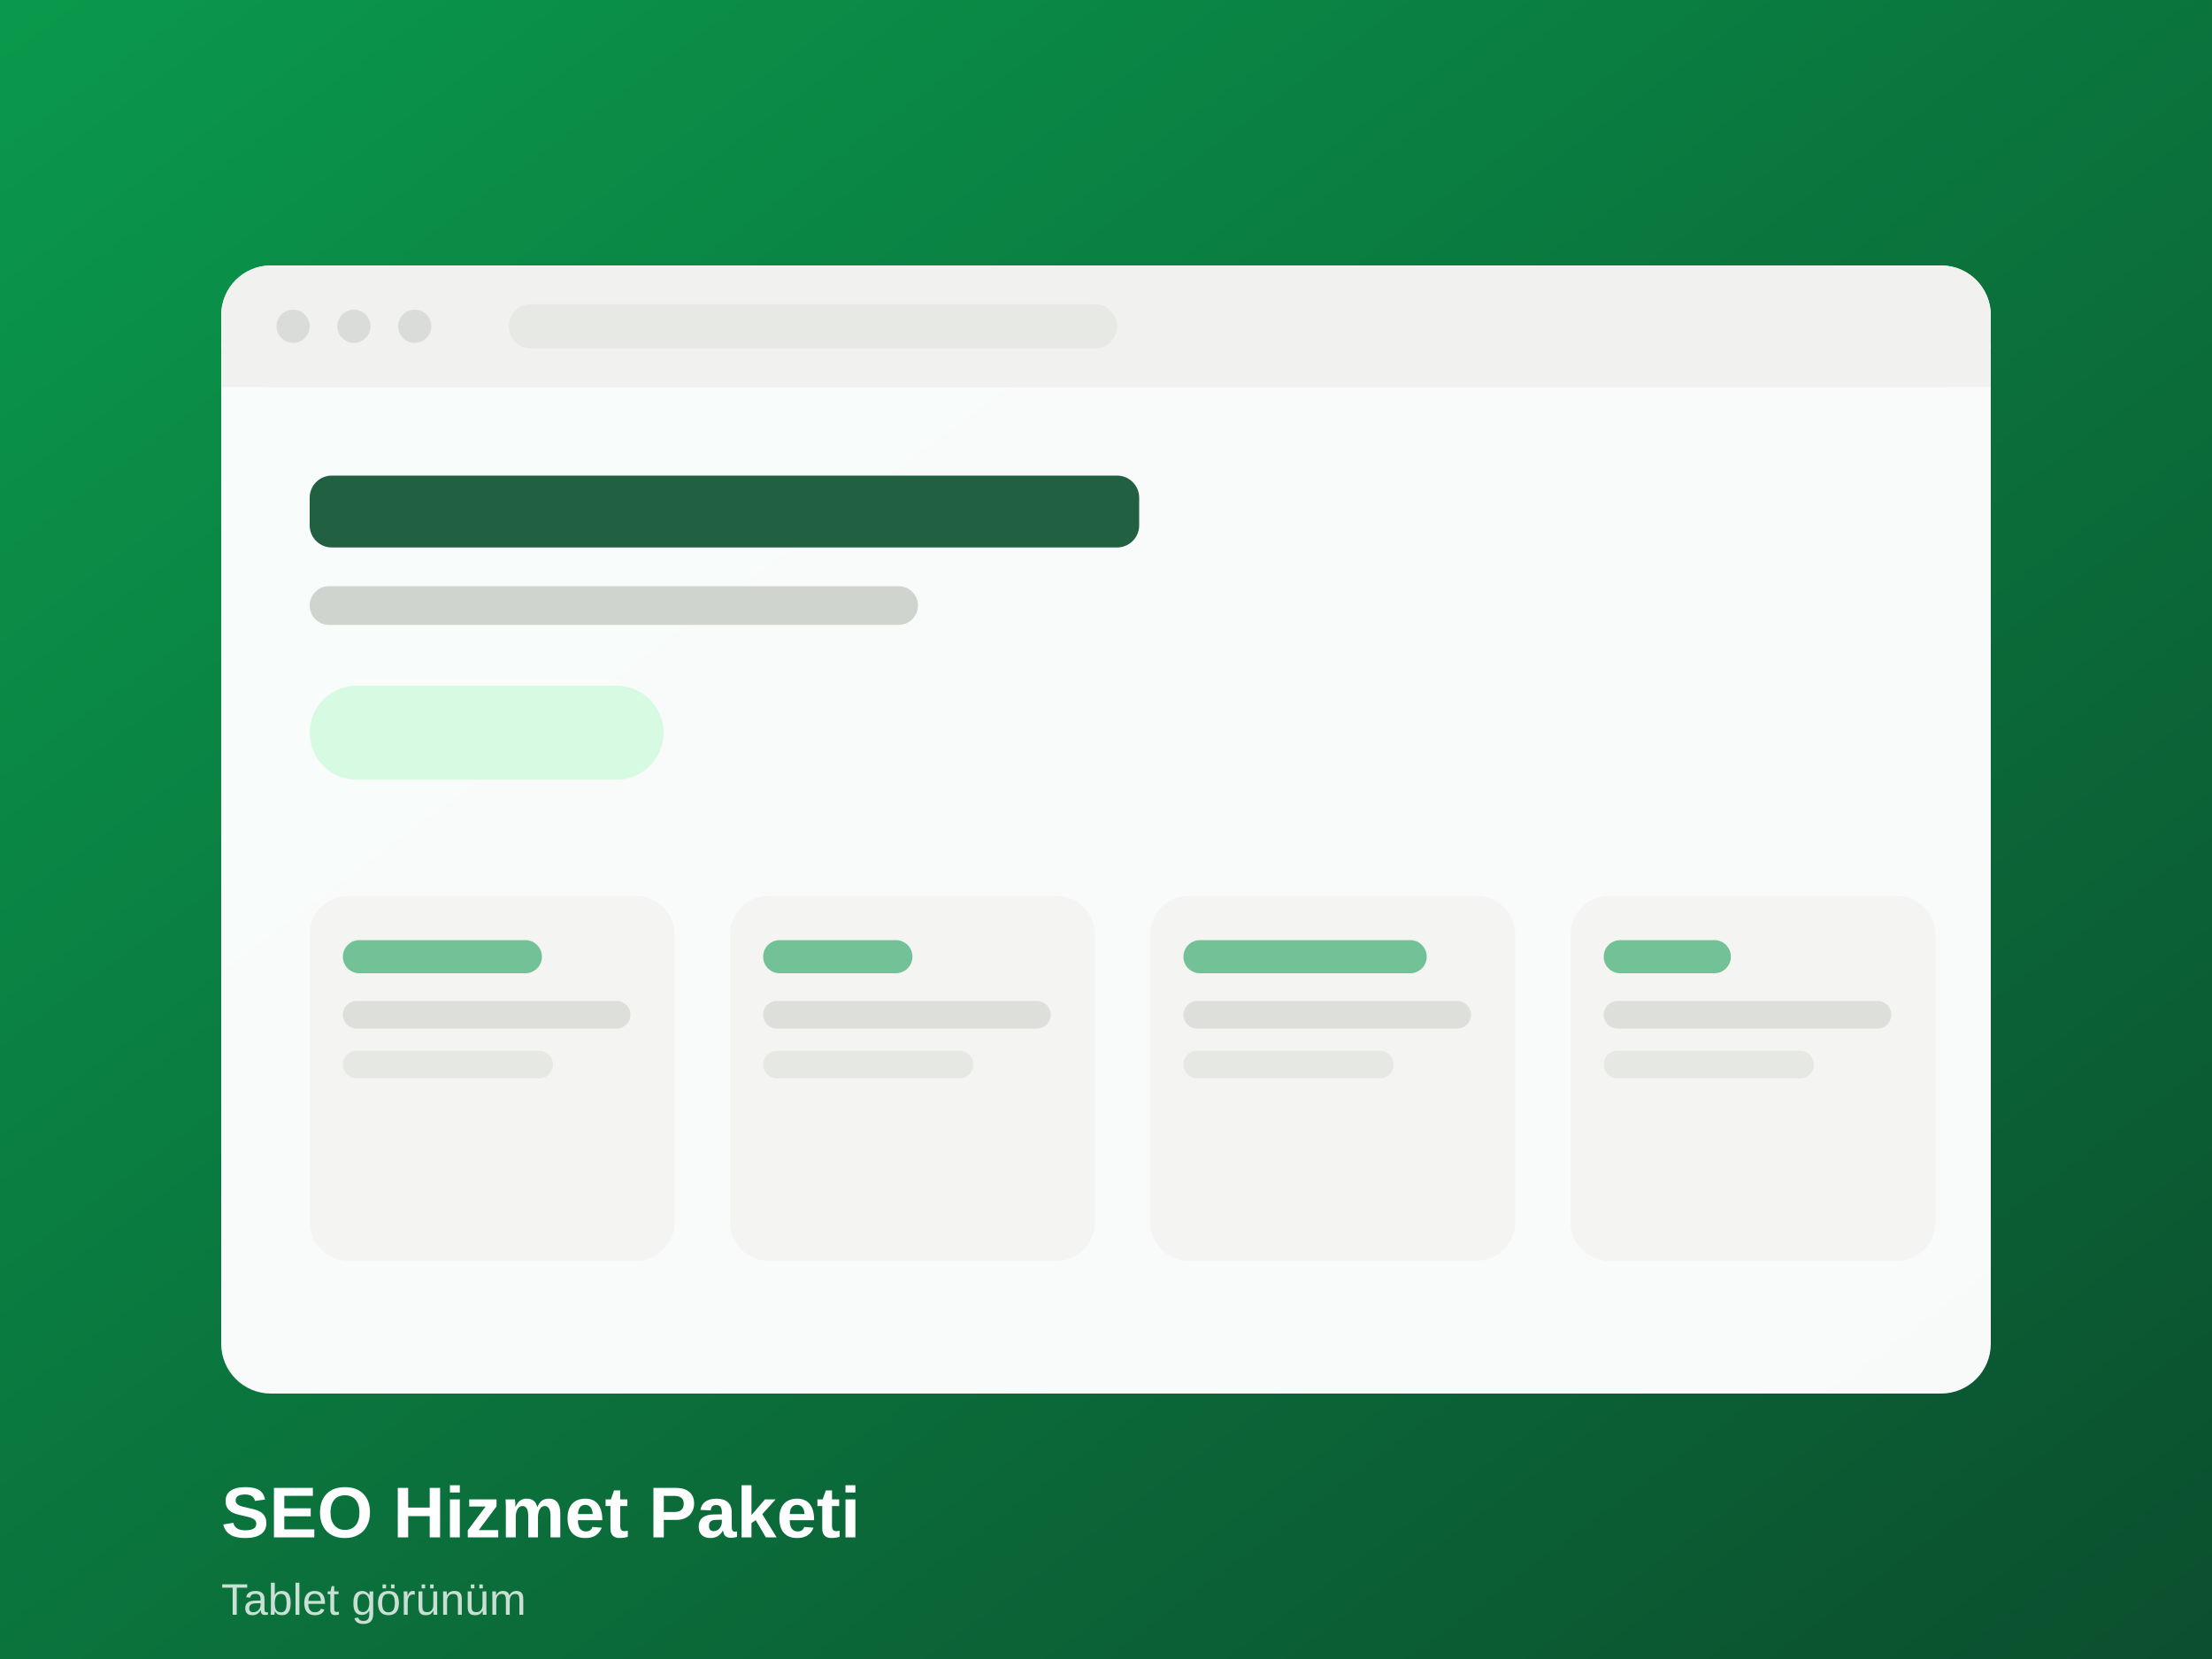
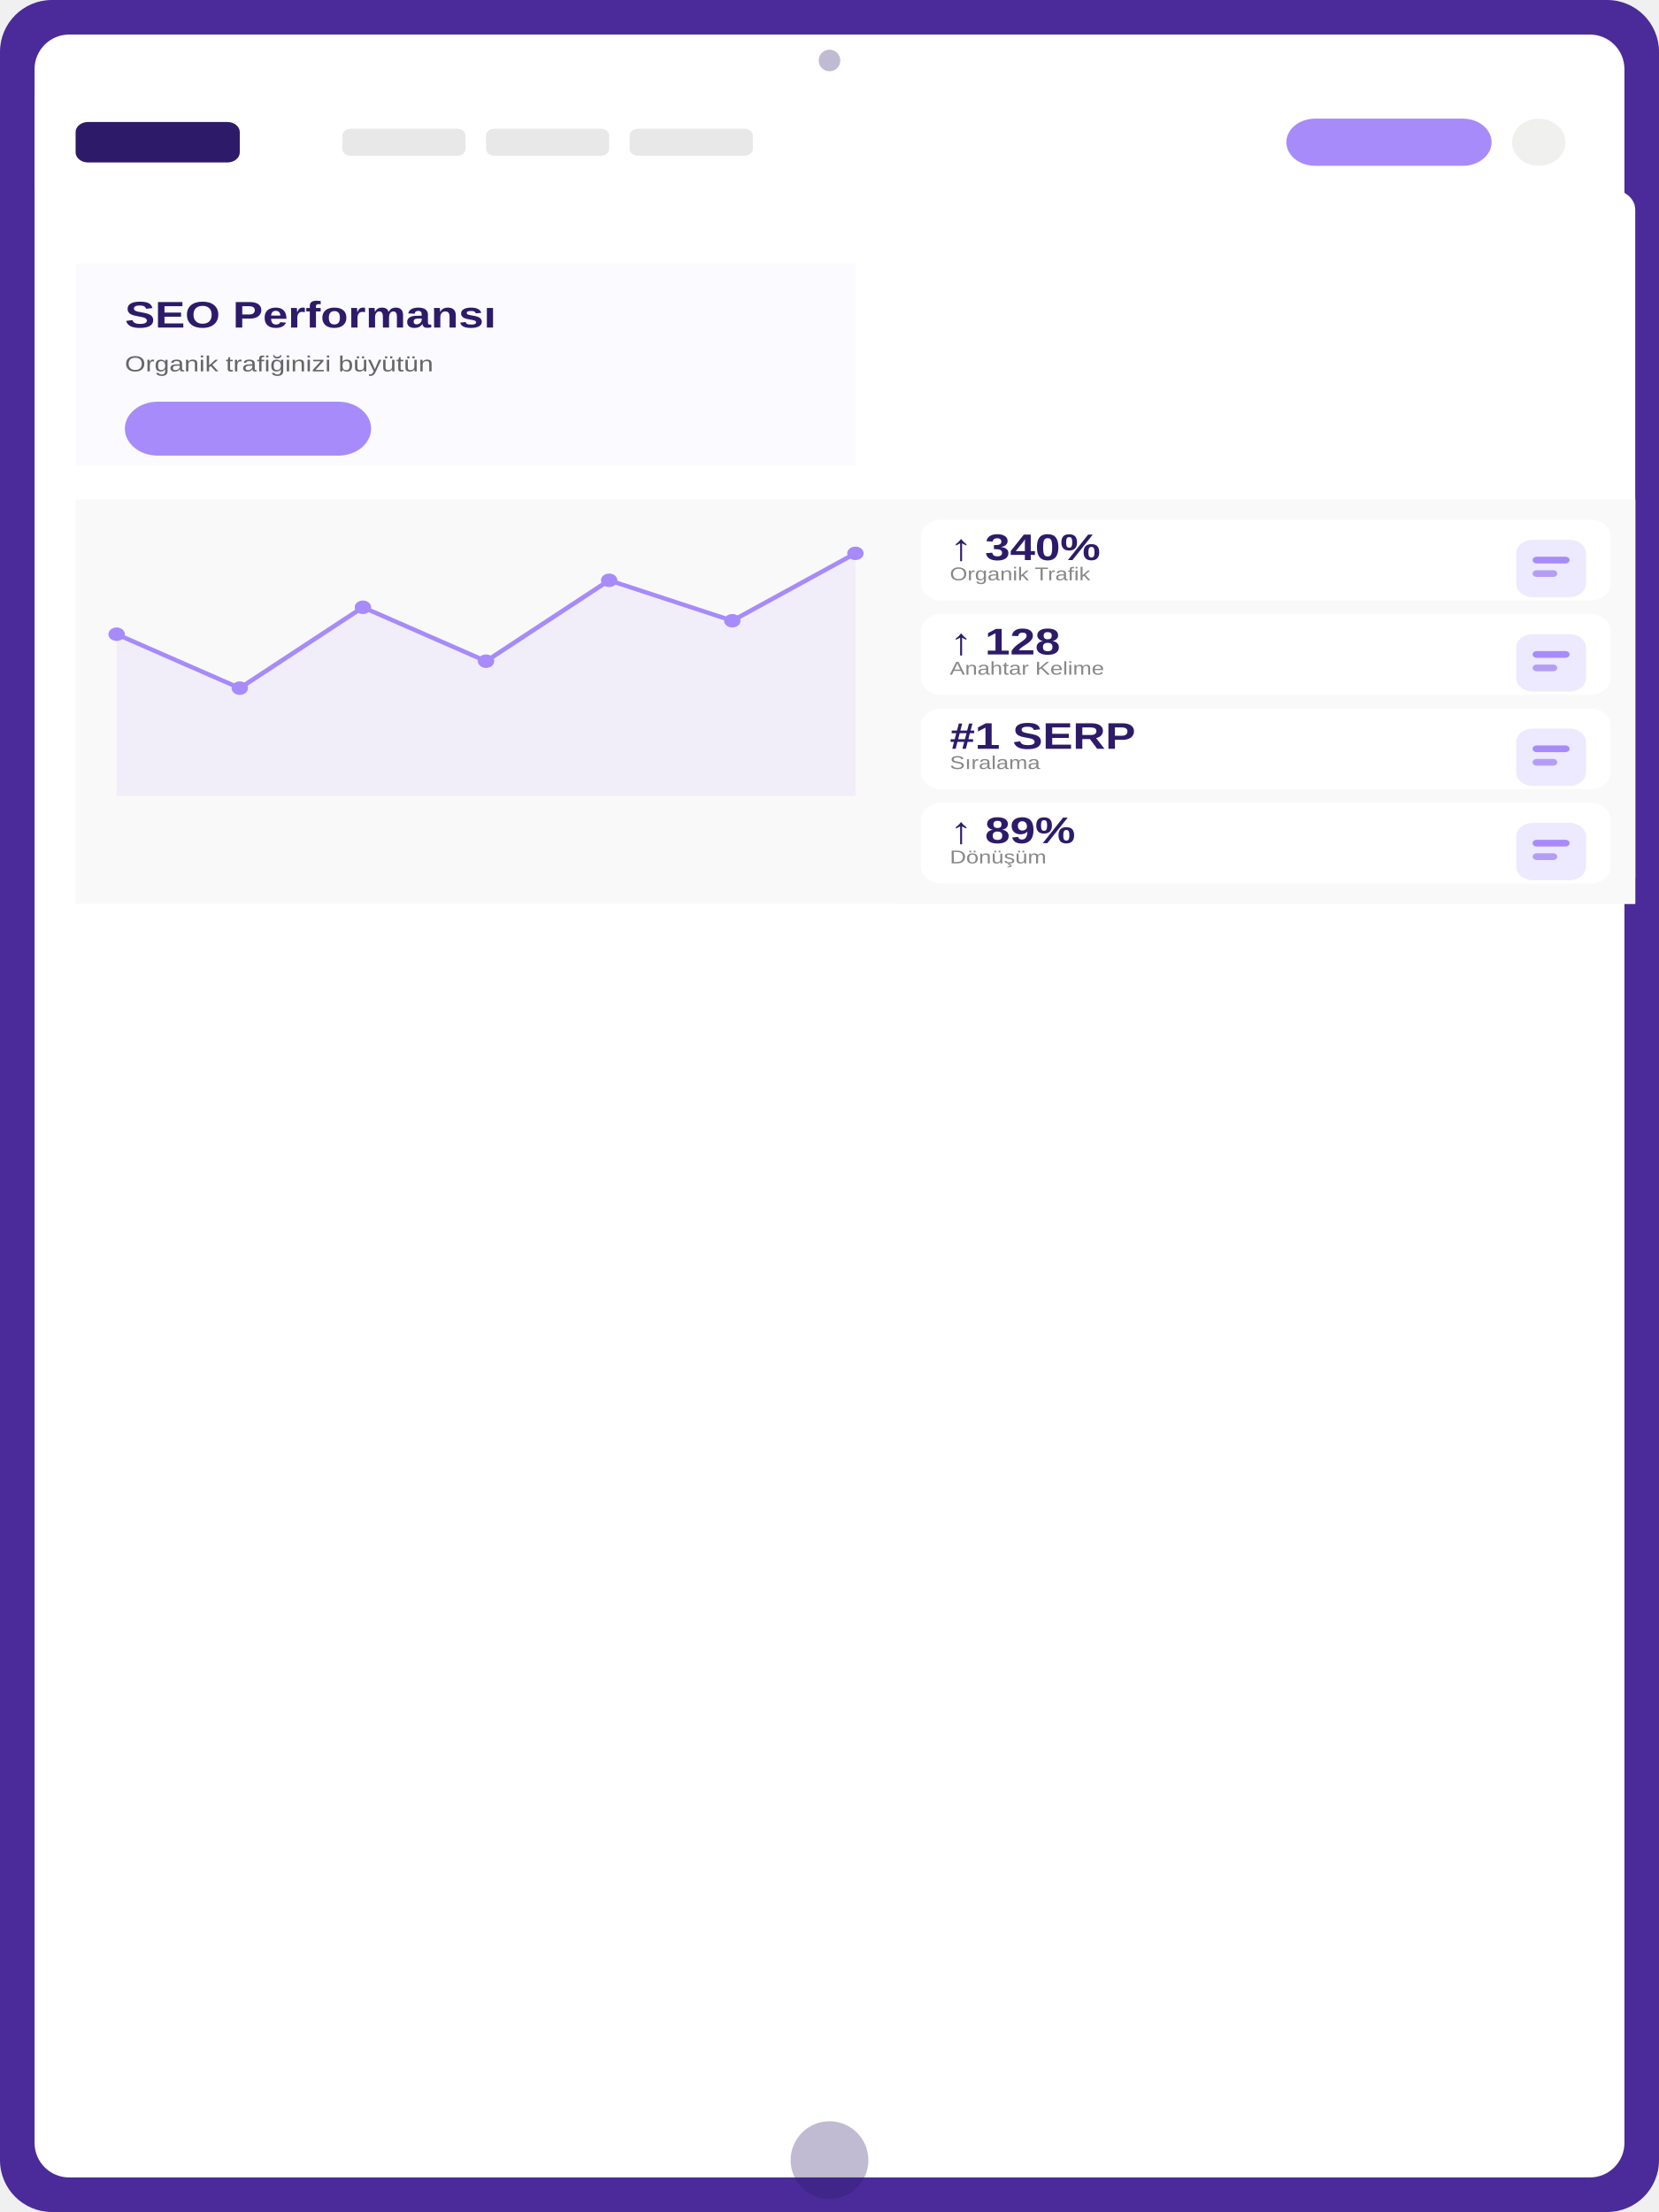
- <svg xmlns="http://www.w3.org/2000/svg" viewBox="0 0 800 600" width="800" height="600" role="img" aria-label="SEO Hizmet Paketi">
-   <defs>
-     <linearGradient id="g" x1="0" y1="0" x2="1" y2="1">
-       <stop offset="0%" stop-color="#0a994c" />
-       <stop offset="100%" stop-color="#0b4f2e" />
-     </linearGradient>
-   </defs>
-   <rect width="800" height="600" fill="url(#g)" />
-   <g transform="translate(80 96)">
-     <rect width="640" height="408" rx="18" fill="#ffffff" opacity="0.97" />
-     <rect width="640" height="44" rx="18" fill="#f1f2f0" />
-     <rect y="30" width="640" height="14" fill="#f1f2f0" />
-     <circle cx="26" cy="22" r="6" fill="#d9dcd8" />
-     <circle cx="48" cy="22" r="6" fill="#d9dcd8" />
-     <circle cx="70" cy="22" r="6" fill="#d9dcd8" />
-     <rect x="104" y="14" width="220" height="16" rx="8" fill="#e7e9e5" />
-     <rect x="32" y="76" width="300" height="26" rx="8" fill="#0b4f2e" opacity="0.9" />
-     <rect x="32" y="116" width="220" height="14" rx="7" fill="#cfd4cf" />
-     <rect x="32" y="152" width="128" height="34" rx="17" fill="#d6fae2" />
-     <rect x="32" y="228" width="132" height="132" rx="14" fill="#f4f5f2" />
-     <rect x="44" y="244" width="72" height="12" rx="6" fill="#0a994c" opacity="0.55" />
-     <rect x="44" y="266" width="104" height="10" rx="5" fill="#dcdfda" />
-     <rect x="44" y="284" width="76" height="10" rx="5" fill="#e6e8e3" />
-     <rect x="184" y="228" width="132" height="132" rx="14" fill="#f4f5f2" />
-     <rect x="196" y="244" width="54" height="12" rx="6" fill="#0a994c" opacity="0.55" />
-     <rect x="196" y="266" width="104" height="10" rx="5" fill="#dcdfda" />
-     <rect x="196" y="284" width="76" height="10" rx="5" fill="#e6e8e3" />
-     <rect x="336" y="228" width="132" height="132" rx="14" fill="#f4f5f2" />
-     <rect x="348" y="244" width="88" height="12" rx="6" fill="#0a994c" opacity="0.55" />
-     <rect x="348" y="266" width="104" height="10" rx="5" fill="#dcdfda" />
-     <rect x="348" y="284" width="76" height="10" rx="5" fill="#e6e8e3" />
-     <rect x="488" y="228" width="132" height="132" rx="14" fill="#f4f5f2" />
-     <rect x="500" y="244" width="46" height="12" rx="6" fill="#0a994c" opacity="0.55" />
-     <rect x="500" y="266" width="104" height="10" rx="5" fill="#dcdfda" />
-     <rect x="500" y="284" width="76" height="10" rx="5" fill="#e6e8e3" />
+ <svg xmlns="http://www.w3.org/2000/svg" viewBox="0 0 768 1024" width="768" height="1024" role="img" aria-label="SEO Hizmet Paketi tablet görünüm">
+   <rect width="768" height="1024" rx="24" fill="#4a2b99" />
+   <rect x="16" y="16" width="736" height="992" rx="16" fill="#ffffff" />
+   <circle cx="384" cy="1000" r="18" fill="#2d1b69" fill-opacity="0.3" />
+   <circle cx="384" cy="28" r="5" fill="#2d1b69" fill-opacity="0.3" />
+   <g transform="translate(16, 44) scale(0.95 0.78)">
+     <rect x="20" y="56" width="760" height="420" rx="12" fill="#ffffff" />
+     <rect x="0" y="0" width="760" height="56" rx="0" fill="#ffffff" />
+     <rect x="20" y="16" width="80" height="24" rx="6" fill="#2d1b69" />
+     <rect x="150" y="20" width="60" height="16" rx="4" fill="#e8e8e8" />
+     <rect x="220" y="20" width="60" height="16" rx="4" fill="#e8e8e8" />
+     <rect x="290" y="20" width="60" height="16" rx="4" fill="#e8e8e8" />
+     <rect x="610" y="14" width="100" height="28" rx="14" fill="#a78bfa" />
+     <rect x="720" y="14" width="26" height="28" rx="14" fill="#f0f0ef" />
+     <rect x="20" y="100" width="380" height="120" rx="0" fill="#ede9fe" opacity="0.2" />
+     <text x="44" y="138" font-family="system-ui,Segoe UI,Arial" font-size="22" font-weight="800" fill="#2d1b69">SEO Performansı</text>
+     <text x="44" y="164" font-family="system-ui,Segoe UI,Arial" font-size="13" font-weight="normal" fill="#666666">Organik trafiğinizi büyütün</text>
+     <rect x="44" y="182" width="120" height="32" rx="16" fill="#a78bfa" />
+     <rect x="20" y="240" width="760" height="240" rx="0" fill="#f9f9f9" />
+     <polyline points="40,320 100,352 160,304 220,336 280,288 340,312 400,272" fill="none" stroke="#a78bfa" stroke-width="2.5" stroke-linecap="round" stroke-linejoin="round" />
+     <polyline points="40,416 40,320 100,352 160,304 220,336 280,288 340,312 400,272 400,416" fill="#a78bfa" fill-opacity="0.1" stroke="none" />
+     <circle cx="40" cy="320" r="4" fill="#a78bfa" />
+     <circle cx="100" cy="352" r="4" fill="#a78bfa" />
+     <circle cx="160" cy="304" r="4" fill="#a78bfa" />
+     <circle cx="220" cy="336" r="4" fill="#a78bfa" />
+     <circle cx="280" cy="288" r="4" fill="#a78bfa" />
+     <circle cx="340" cy="312" r="4" fill="#a78bfa" />
+     <circle cx="400" cy="272" r="4" fill="#a78bfa" />
+     <rect x="420" y="240" width="360" height="240" rx="0" fill="#f9f9f9" />
+     <rect x="432" y="252" width="336" height="48" rx="10" fill="#ffffff" />
+     <text x="446" y="276" font-family="system-ui,Segoe UI,Arial" font-size="22" font-weight="700" fill="#2d1b69">↑ 340%</text>
+     <text x="446" y="288" font-family="system-ui,Segoe UI,Arial" font-size="11" font-weight="normal" fill="#888888">Organik Trafik</text>
+     <rect x="722" y="264" width="34" height="34" rx="8" fill="#ede9fe" />
+     <rect x="730" y="274" width="18" height="4" rx="2" fill="#a78bfa" />
+     <rect x="730" y="282" width="12" height="4" rx="2" fill="#b49ef5" />
+     <rect x="432" y="308" width="336" height="48" rx="10" fill="#ffffff" />
+     <text x="446" y="332" font-family="system-ui,Segoe UI,Arial" font-size="22" font-weight="700" fill="#2d1b69">↑ 128</text>
+     <text x="446" y="344" font-family="system-ui,Segoe UI,Arial" font-size="11" font-weight="normal" fill="#888888">Anahtar Kelime</text>
+     <rect x="722" y="320" width="34" height="34" rx="8" fill="#ede9fe" />
+     <rect x="730" y="330" width="18" height="4" rx="2" fill="#a78bfa" />
+     <rect x="730" y="338" width="12" height="4" rx="2" fill="#b49ef5" />
+     <rect x="432" y="364" width="336" height="48" rx="10" fill="#ffffff" />
+     <text x="446" y="388" font-family="system-ui,Segoe UI,Arial" font-size="22" font-weight="700" fill="#2d1b69">#1 SERP</text>
+     <text x="446" y="400" font-family="system-ui,Segoe UI,Arial" font-size="11" font-weight="normal" fill="#888888">Sıralama</text>
+     <rect x="722" y="376" width="34" height="34" rx="8" fill="#ede9fe" />
+     <rect x="730" y="386" width="18" height="4" rx="2" fill="#a78bfa" />
+     <rect x="730" y="394" width="12" height="4" rx="2" fill="#b49ef5" />
+     <rect x="432" y="420" width="336" height="48" rx="10" fill="#ffffff" />
+     <text x="446" y="444" font-family="system-ui,Segoe UI,Arial" font-size="22" font-weight="700" fill="#2d1b69">↑ 89%</text>
+     <text x="446" y="456" font-family="system-ui,Segoe UI,Arial" font-size="11" font-weight="normal" fill="#888888">Dönüşüm</text>
+     <rect x="722" y="432" width="34" height="34" rx="8" fill="#ede9fe" />
+     <rect x="730" y="442" width="18" height="4" rx="2" fill="#a78bfa" />
+     <rect x="730" y="450" width="12" height="4" rx="2" fill="#b49ef5" />
  </g>
-   <text x="80" y="556" font-family="system-ui,Segoe UI,Arial" font-size="26" font-weight="700" fill="#ffffff">SEO Hizmet Paketi</text>
-   <text x="80" y="584" font-family="system-ui,Segoe UI,Arial" font-size="16" fill="#ffffff" opacity="0.78">Tablet görünüm</text>
</svg>
